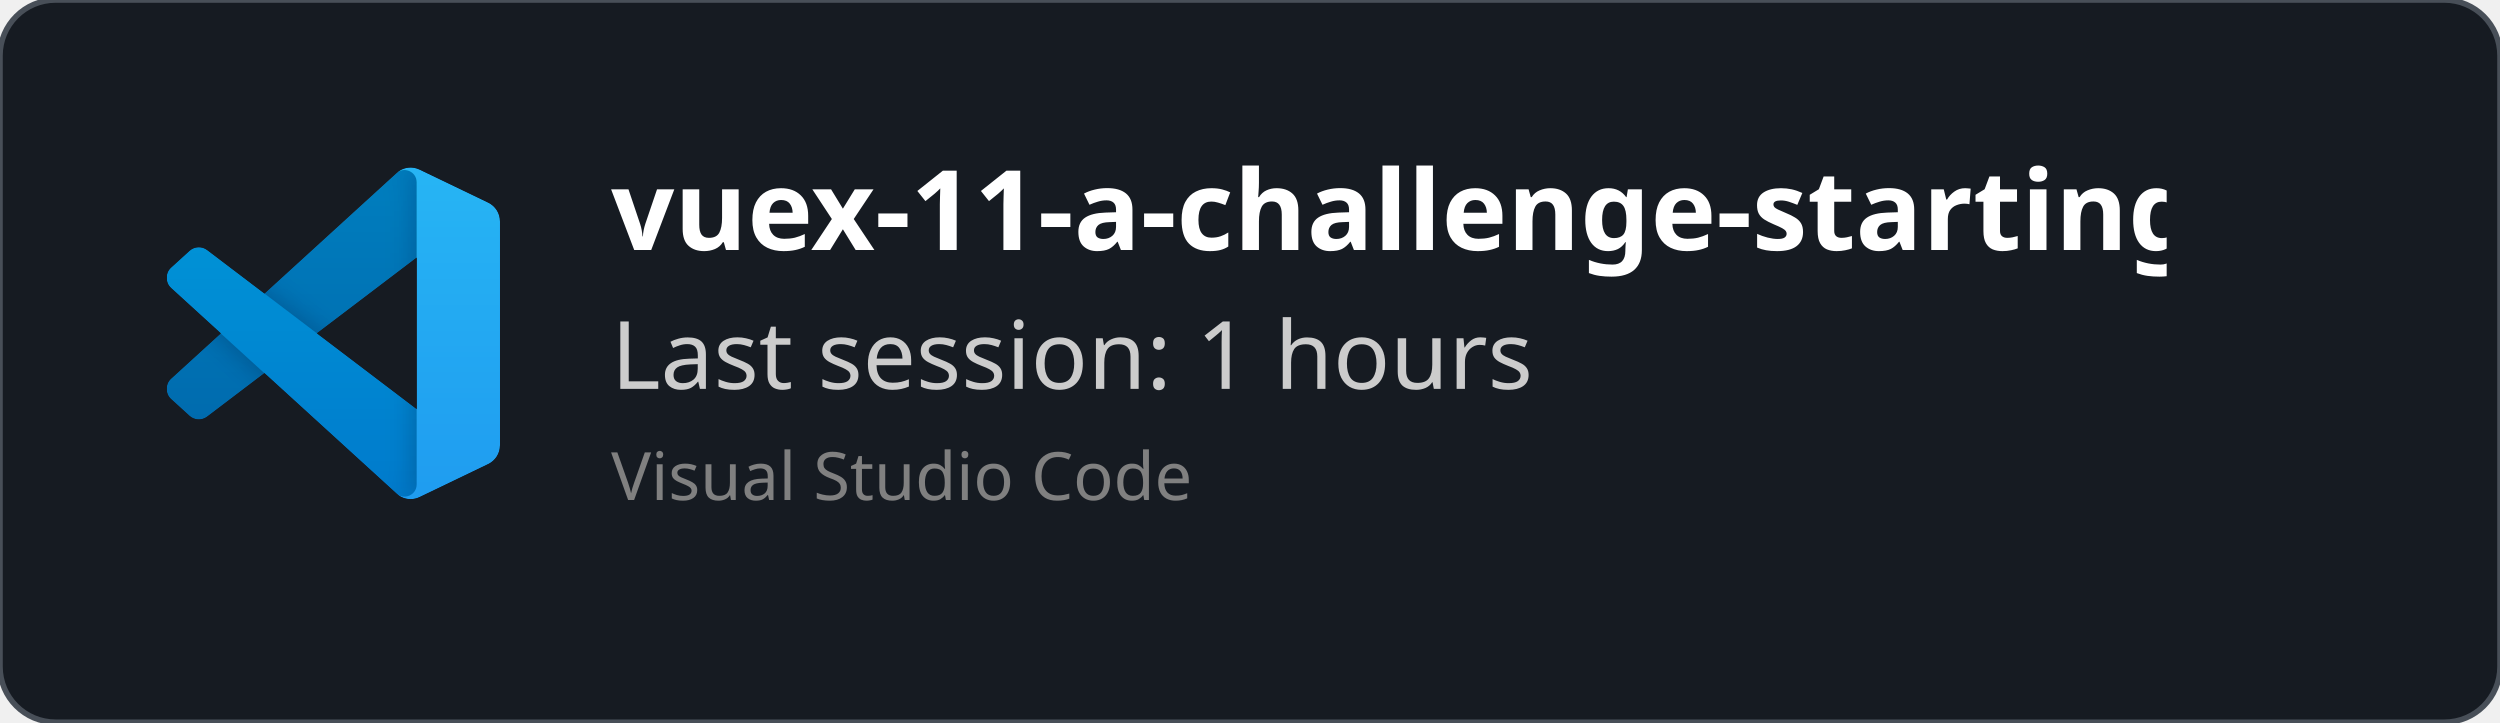
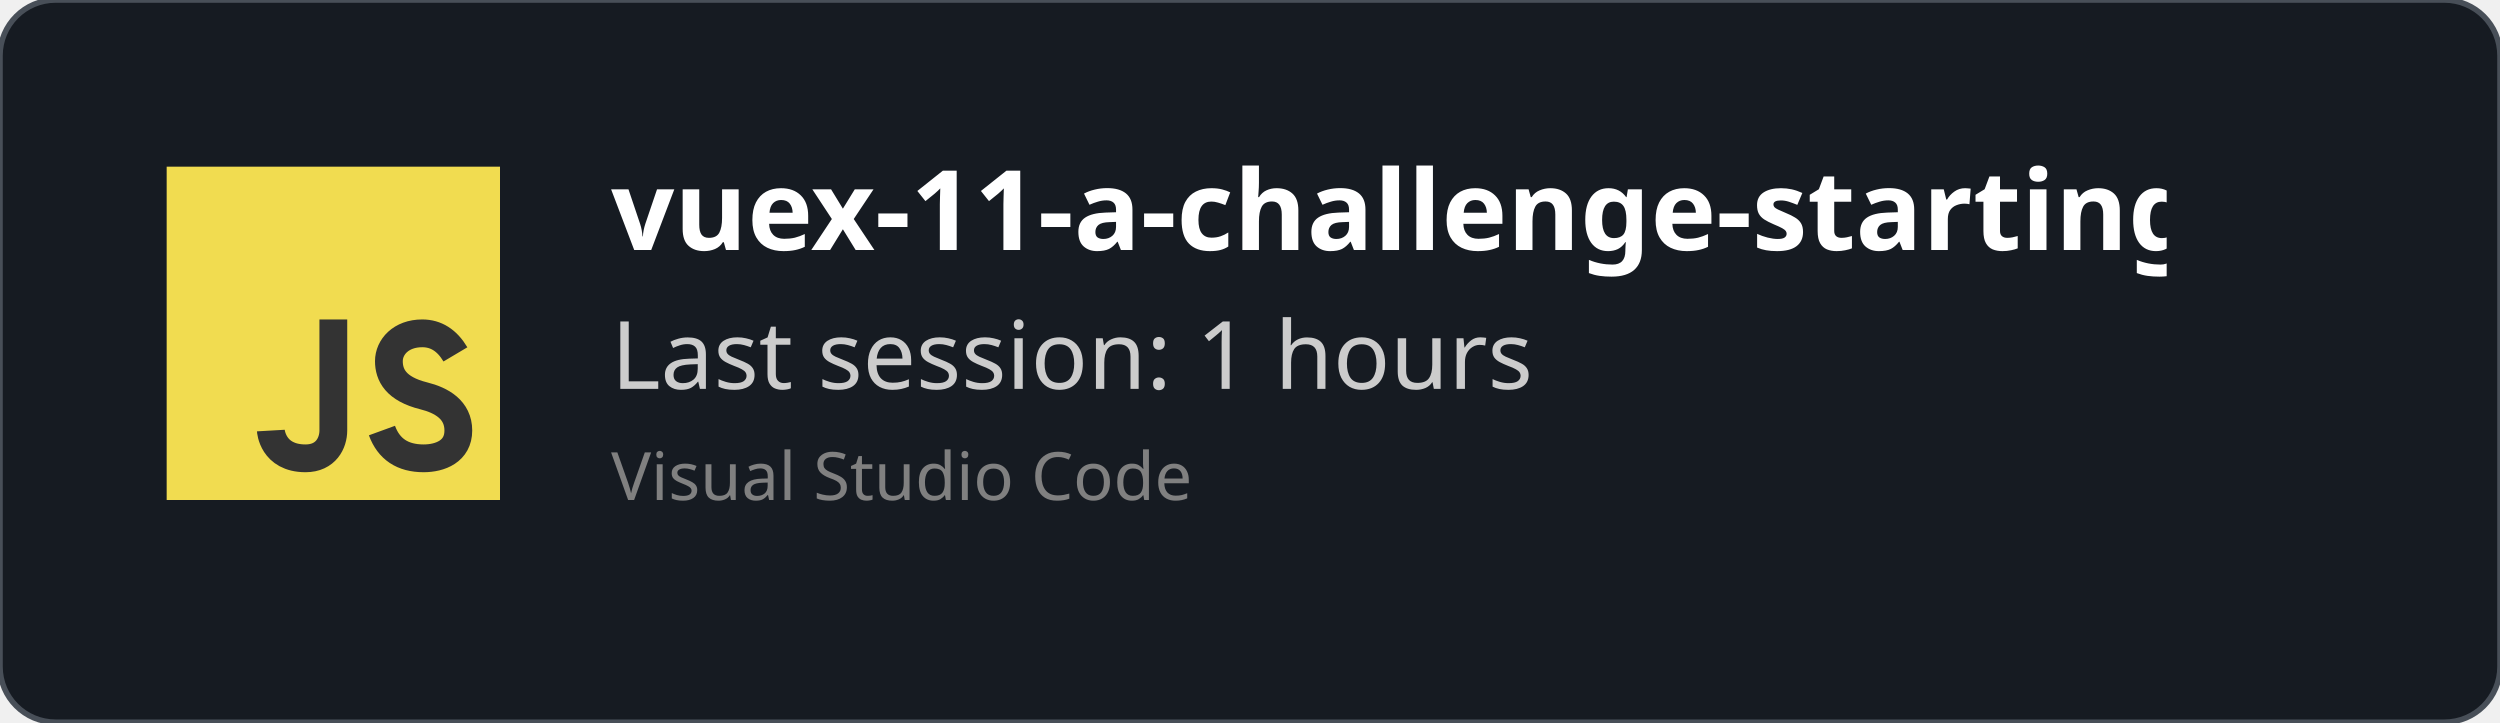
<svg xmlns="http://www.w3.org/2000/svg" width="450" height="130" viewBox="0 0 450 130" fill="none" role="img">
  <style>
    *{
        font-family: 'Segoe UI', Ubuntu, monospace
    }
    </style>
  <defs>
    <clipPath id="horizontalClip" x="20" y="20" width="500" height="200">
      <rect x="90" y="20" width="300" height="50" />
    </clipPath>
  </defs>
  <rect width="450" height="130" fill="rgba(22,27,34)" stroke="#484f58" stroke-width="1" fill-opacity="1" stroke-opacity="1" x="0" y="0" rx="10px" ry="10px">
    </rect>
-   <svg width="60" height="60" x="30" y="30" viewBox="0 0 100 100" fill="none" id="vscode">
-     <mask id="mask0" mask-type="alpha" maskUnits="userSpaceOnUse" x="0" y="0" width="100" height="100">
-       <path fill-rule="evenodd" clip-rule="evenodd" d="M70.912 99.317C72.487 99.931 74.283 99.891 75.873 99.126L96.461 89.22C98.624 88.179 100 85.989 100 83.587V16.413C100 14.011 98.624 11.822 96.461 10.781L75.873 0.874C73.786 -0.13 71.345 0.116 69.513 1.447C69.252 1.637 69.003 1.849 68.769 2.083L29.355 38.041L12.187 25.01C10.589 23.797 8.354 23.896 6.869 25.246L1.363 30.255C-0.453 31.906 -0.455 34.763 1.359 36.417L16.247 50L1.359 63.583C-0.455 65.237 -0.453 68.094 1.363 69.745L6.869 74.754C8.354 76.104 10.589 76.204 12.187 74.99L29.355 61.959L68.769 97.917C69.392 98.541 70.125 99.01 70.912 99.317ZM75.015 27.299L45.109 50L75.015 72.701V27.299Z" fill="white" />
-     </mask>
-     <g mask="url(#mask0)">
-       <path d="M96.461 10.796L75.857 0.876C73.472 -0.273 70.622 0.212 68.75 2.083L1.299 63.583C-0.516 65.237 -0.514 68.094 1.303 69.745L6.813 74.754C8.298 76.104 10.535 76.204 12.134 74.99L93.361 13.37C96.086 11.303 100 13.246 100 16.667V16.427C100 14.027 98.625 11.838 96.461 10.796Z" fill="#0065A9" />
-       <g filter="url(#filter0_d)">
-         <path d="M96.461 89.204L75.857 99.124C73.472 100.273 70.622 99.788 68.75 97.917L1.299 36.417C-0.516 34.763 -0.514 31.906 1.303 30.255L6.813 25.246C8.298 23.896 10.535 23.796 12.134 25.009L93.361 86.63C96.086 88.697 100 86.754 100 83.333V83.573C100 85.974 98.625 88.162 96.461 89.204Z" fill="#007ACC" />
-       </g>
-       <g filter="url(#filter1_d)">
-         <path d="M75.858 99.126C73.472 100.274 70.622 99.788 68.75 97.917C71.056 100.223 75 98.59 75 95.328V4.672C75 1.41 71.056 -0.223 68.75 2.083C70.622 0.211 73.472 -0.274 75.858 0.874L96.459 10.781C98.623 11.822 100 14.011 100 16.413V83.587C100 85.989 98.623 88.179 96.459 89.22L75.858 99.126Z" fill="#1F9CF0" />
-       </g>
-       <g style="mix-blend-mode:overlay" opacity="0.25">
-         <path fill-rule="evenodd" clip-rule="evenodd" d="M70.851 99.317C72.426 99.931 74.222 99.891 75.812 99.126L96.4 89.22C98.563 88.179 99.939 85.989 99.939 83.587V16.413C99.939 14.011 98.564 11.822 96.4 10.781L75.812 0.874C73.725 -0.13 71.284 0.116 69.453 1.447C69.191 1.637 68.942 1.849 68.708 2.083L29.294 38.041L12.126 25.01C10.528 23.796 8.293 23.896 6.809 25.246L1.302 30.255C-0.513 31.906 -0.515 34.763 1.298 36.417L16.186 50L1.298 63.583C-0.515 65.237 -0.513 68.094 1.302 69.745L6.809 74.754C8.293 76.104 10.528 76.204 12.126 74.99L29.294 61.959L68.708 97.917C69.332 98.54 70.064 99.01 70.851 99.317ZM74.954 27.299L45.048 50L74.954 72.701V27.299Z" fill="url(#paint0_linear)" />
-       </g>
+   <svg width="60px" height="60px" x="30" y="30" viewBox="0 0 24 24" id="js">
+     <g fill="none" fill-rule="evenodd">
+       <rect width="24" height="24" fill="#F1DC50" />
+       <path stroke="#333" stroke-width="2" d="M12,11 C12,15.749 12,18.416 12,19 C12,19.876 11.477,21 10,21 C7.615,21 7.5,19 7.5,19 M20.79,13.516 C20.19,12.505 19.394,12 18.404,12 C16.856,12 16,13 16,14 C16,15 16.5,16 18.508,16.5 C19.786,16.818 21,17.5 21,19 C21,20.5 19.685,21 18.5,21 C16.986,21 15.986,20.333 15.5,19" />
    </g>
-     <defs>
-       <filter id="filter0_d" x="-8.394" y="15.829" width="116.727" height="92.246" filterUnits="userSpaceOnUse" color-interpolation-filters="sRGB">
-         <feFlood flood-opacity="0" result="BackgroundImageFix" />
-         <feColorMatrix in="SourceAlpha" type="matrix" values="0 0 0 0 0 0 0 0 0 0 0 0 0 0 0 0 0 0 127 0" />
-         <feOffset />
-         <feGaussianBlur stdDeviation="4.167" />
-         <feColorMatrix type="matrix" values="0 0 0 0 0 0 0 0 0 0 0 0 0 0 0 0 0 0 0.25 0" />
-         <feBlend mode="overlay" in2="BackgroundImageFix" result="effect1_dropShadow" />
-         <feBlend mode="normal" in="SourceGraphic" in2="effect1_dropShadow" result="shape" />
-       </filter>
-       <filter id="filter1_d" x="60.417" y="-8.076" width="47.917" height="116.151" filterUnits="userSpaceOnUse" color-interpolation-filters="sRGB">
-         <feFlood flood-opacity="0" result="BackgroundImageFix" />
-         <feColorMatrix in="SourceAlpha" type="matrix" values="0 0 0 0 0 0 0 0 0 0 0 0 0 0 0 0 0 0 127 0" />
-         <feOffset />
-         <feGaussianBlur stdDeviation="4.167" />
-         <feColorMatrix type="matrix" values="0 0 0 0 0 0 0 0 0 0 0 0 0 0 0 0 0 0 0.25 0" />
-         <feBlend mode="overlay" in2="BackgroundImageFix" result="effect1_dropShadow" />
-         <feBlend mode="normal" in="SourceGraphic" in2="effect1_dropShadow" result="shape" />
-       </filter>
-       <linearGradient id="paint0_linear" x1="49.939" y1="0.258" x2="49.939" y2="99.742" gradientUnits="userSpaceOnUse">
-         <stop stop-color="white" />
-         <stop offset="1" stop-color="white" stop-opacity="0" />
-       </linearGradient>
-     </defs>
  </svg>
  <text x="110" y="45" font-size="20" clip-path="url(#horizontalClip)" font-weight="bold" font-family="Ubuntu" fill="white">
    vuex-11-a-challenge-starting-code
    </text>
  <text x="110" y="70" font-size="17px" font-family="Ubuntu" fill="#ccc">
    Last session: 1 hours
    </text>
  <text x="110" y="90" font-size="12px" font-family="Ubuntu" fill="grey">
    Visual Studio Code
    </text>
</svg>
